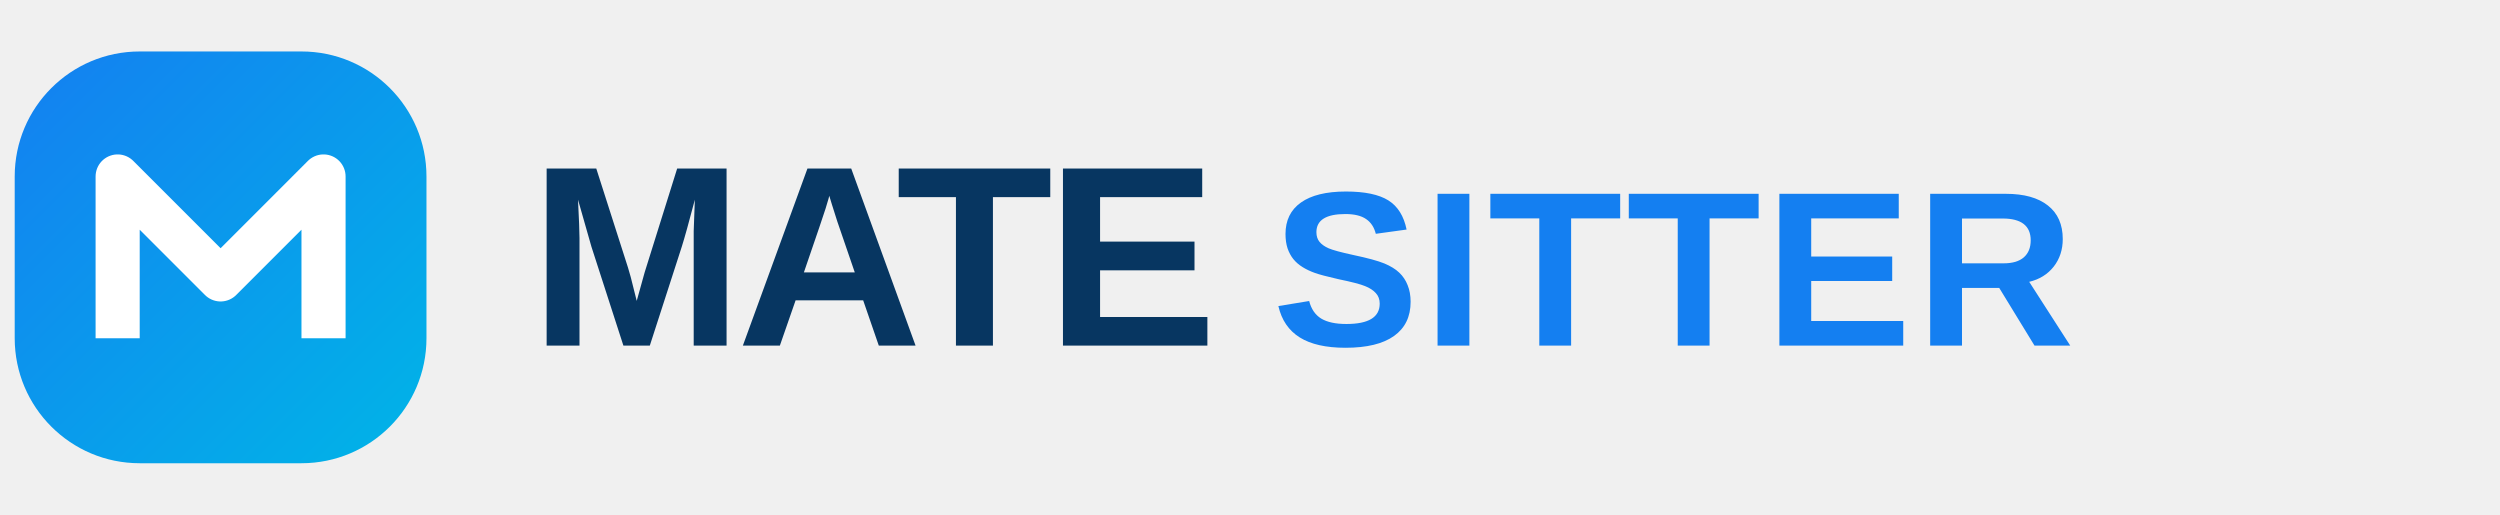
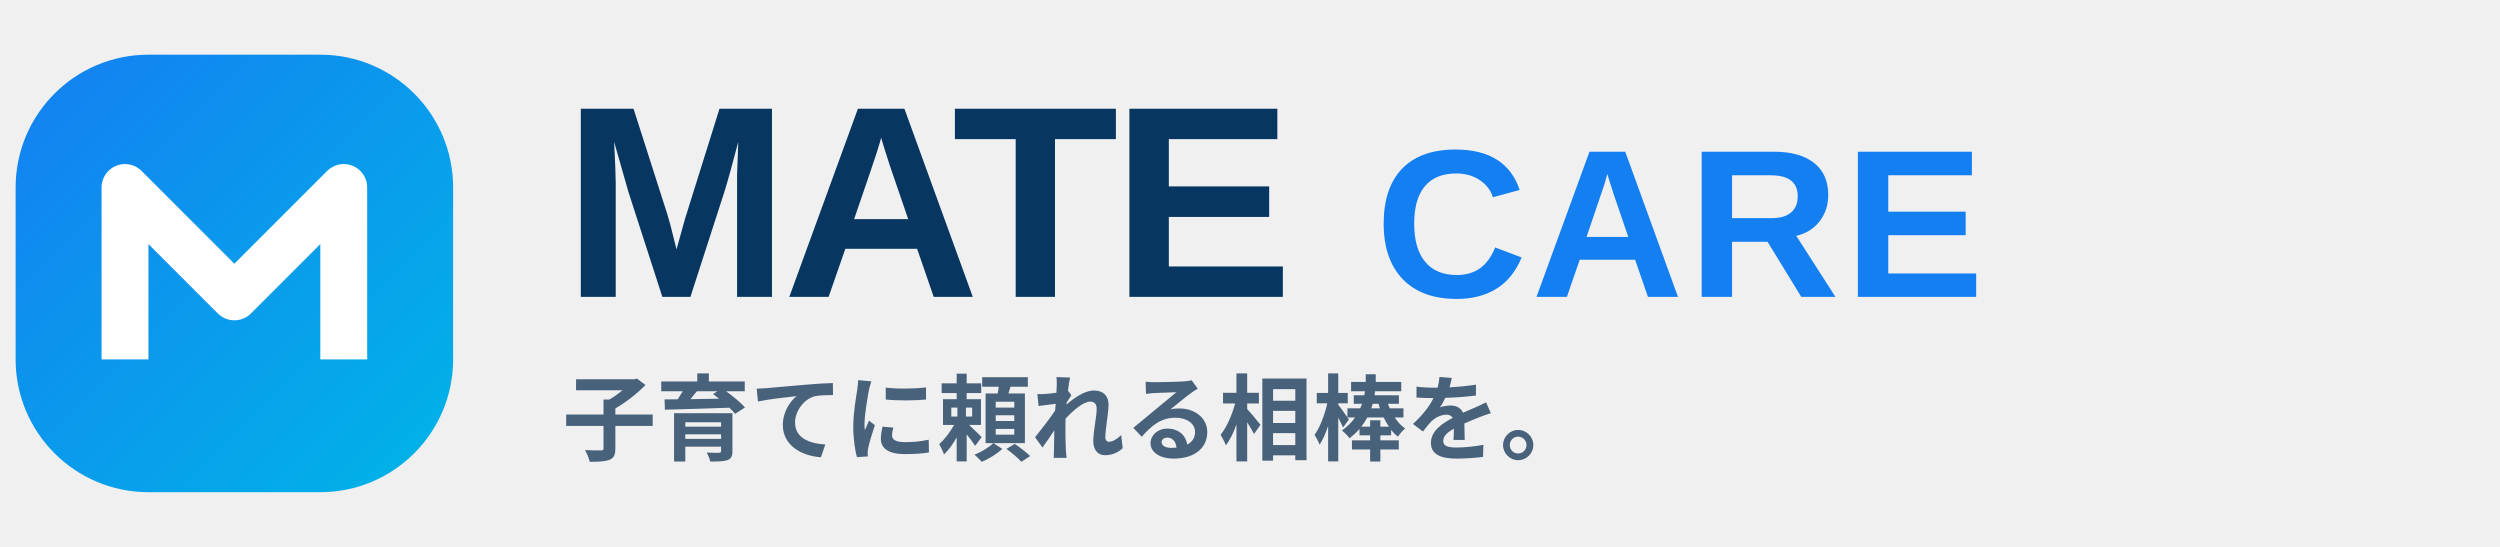
- <svg xmlns="http://www.w3.org/2000/svg" viewBox="0 0 340 70" role="img" aria-label="MATE SITTER">
+ <svg xmlns="http://www.w3.org/2000/svg" viewBox="0 0 320 70" role="img" aria-label="MATE CARE｜子育てに頼れる相棒を。">
  <defs>
    <linearGradient id="mate" x2="1" y2="1">
      <stop stop-color="#147ff1" />
      <stop offset="1" stop-color="#00b5e7" />
    </linearGradient>
  </defs>
-   <rect x="2" y="7" width="56" height="56" rx="17" fill="url(#mate)" />
-   <path d="M16 46V24l14 14 14-14v22" fill="none" stroke="white" stroke-width="6" stroke-linejoin="round" />
-   <text x="72" y="47" fill="#073661" font-family="Arial,Helvetica,sans-serif" font-weight="900" font-size="35" letter-spacing="-1">MATE</text>
-   <text x="173" y="47" fill="#147ff1" font-family="Arial,Helvetica,sans-serif" font-weight="700" font-size="30" letter-spacing=".5">SITTER</text>
+   <g id="mate-shared">
+     <rect x="2" y="7" width="56" height="56" rx="17" fill="url(#mate)" />
+     <path d="M16 46V24l14 14 14-14v22" fill="none" stroke="white" stroke-width="6" stroke-linejoin="round" />
+     <text x="72" y="38" fill="#073661" font-family="Arial,Helvetica,sans-serif" font-weight="900" font-size="35" letter-spacing="-1">MATE</text>
+   </g>
+   <text x="176" y="38" fill="#147ff1" font-family="Arial,Helvetica,sans-serif" font-weight="700" font-size="27" letter-spacing=".5">CARE</text>
+   <text x="72" y="58" fill="#49627b" font-family="-apple-system,BlinkMacSystemFont,'Hiragino Kaku Gothic ProN','Yu Gothic',sans-serif" font-weight="700" font-size="12">子育てに頼れる相棒を。</text>
</svg>
